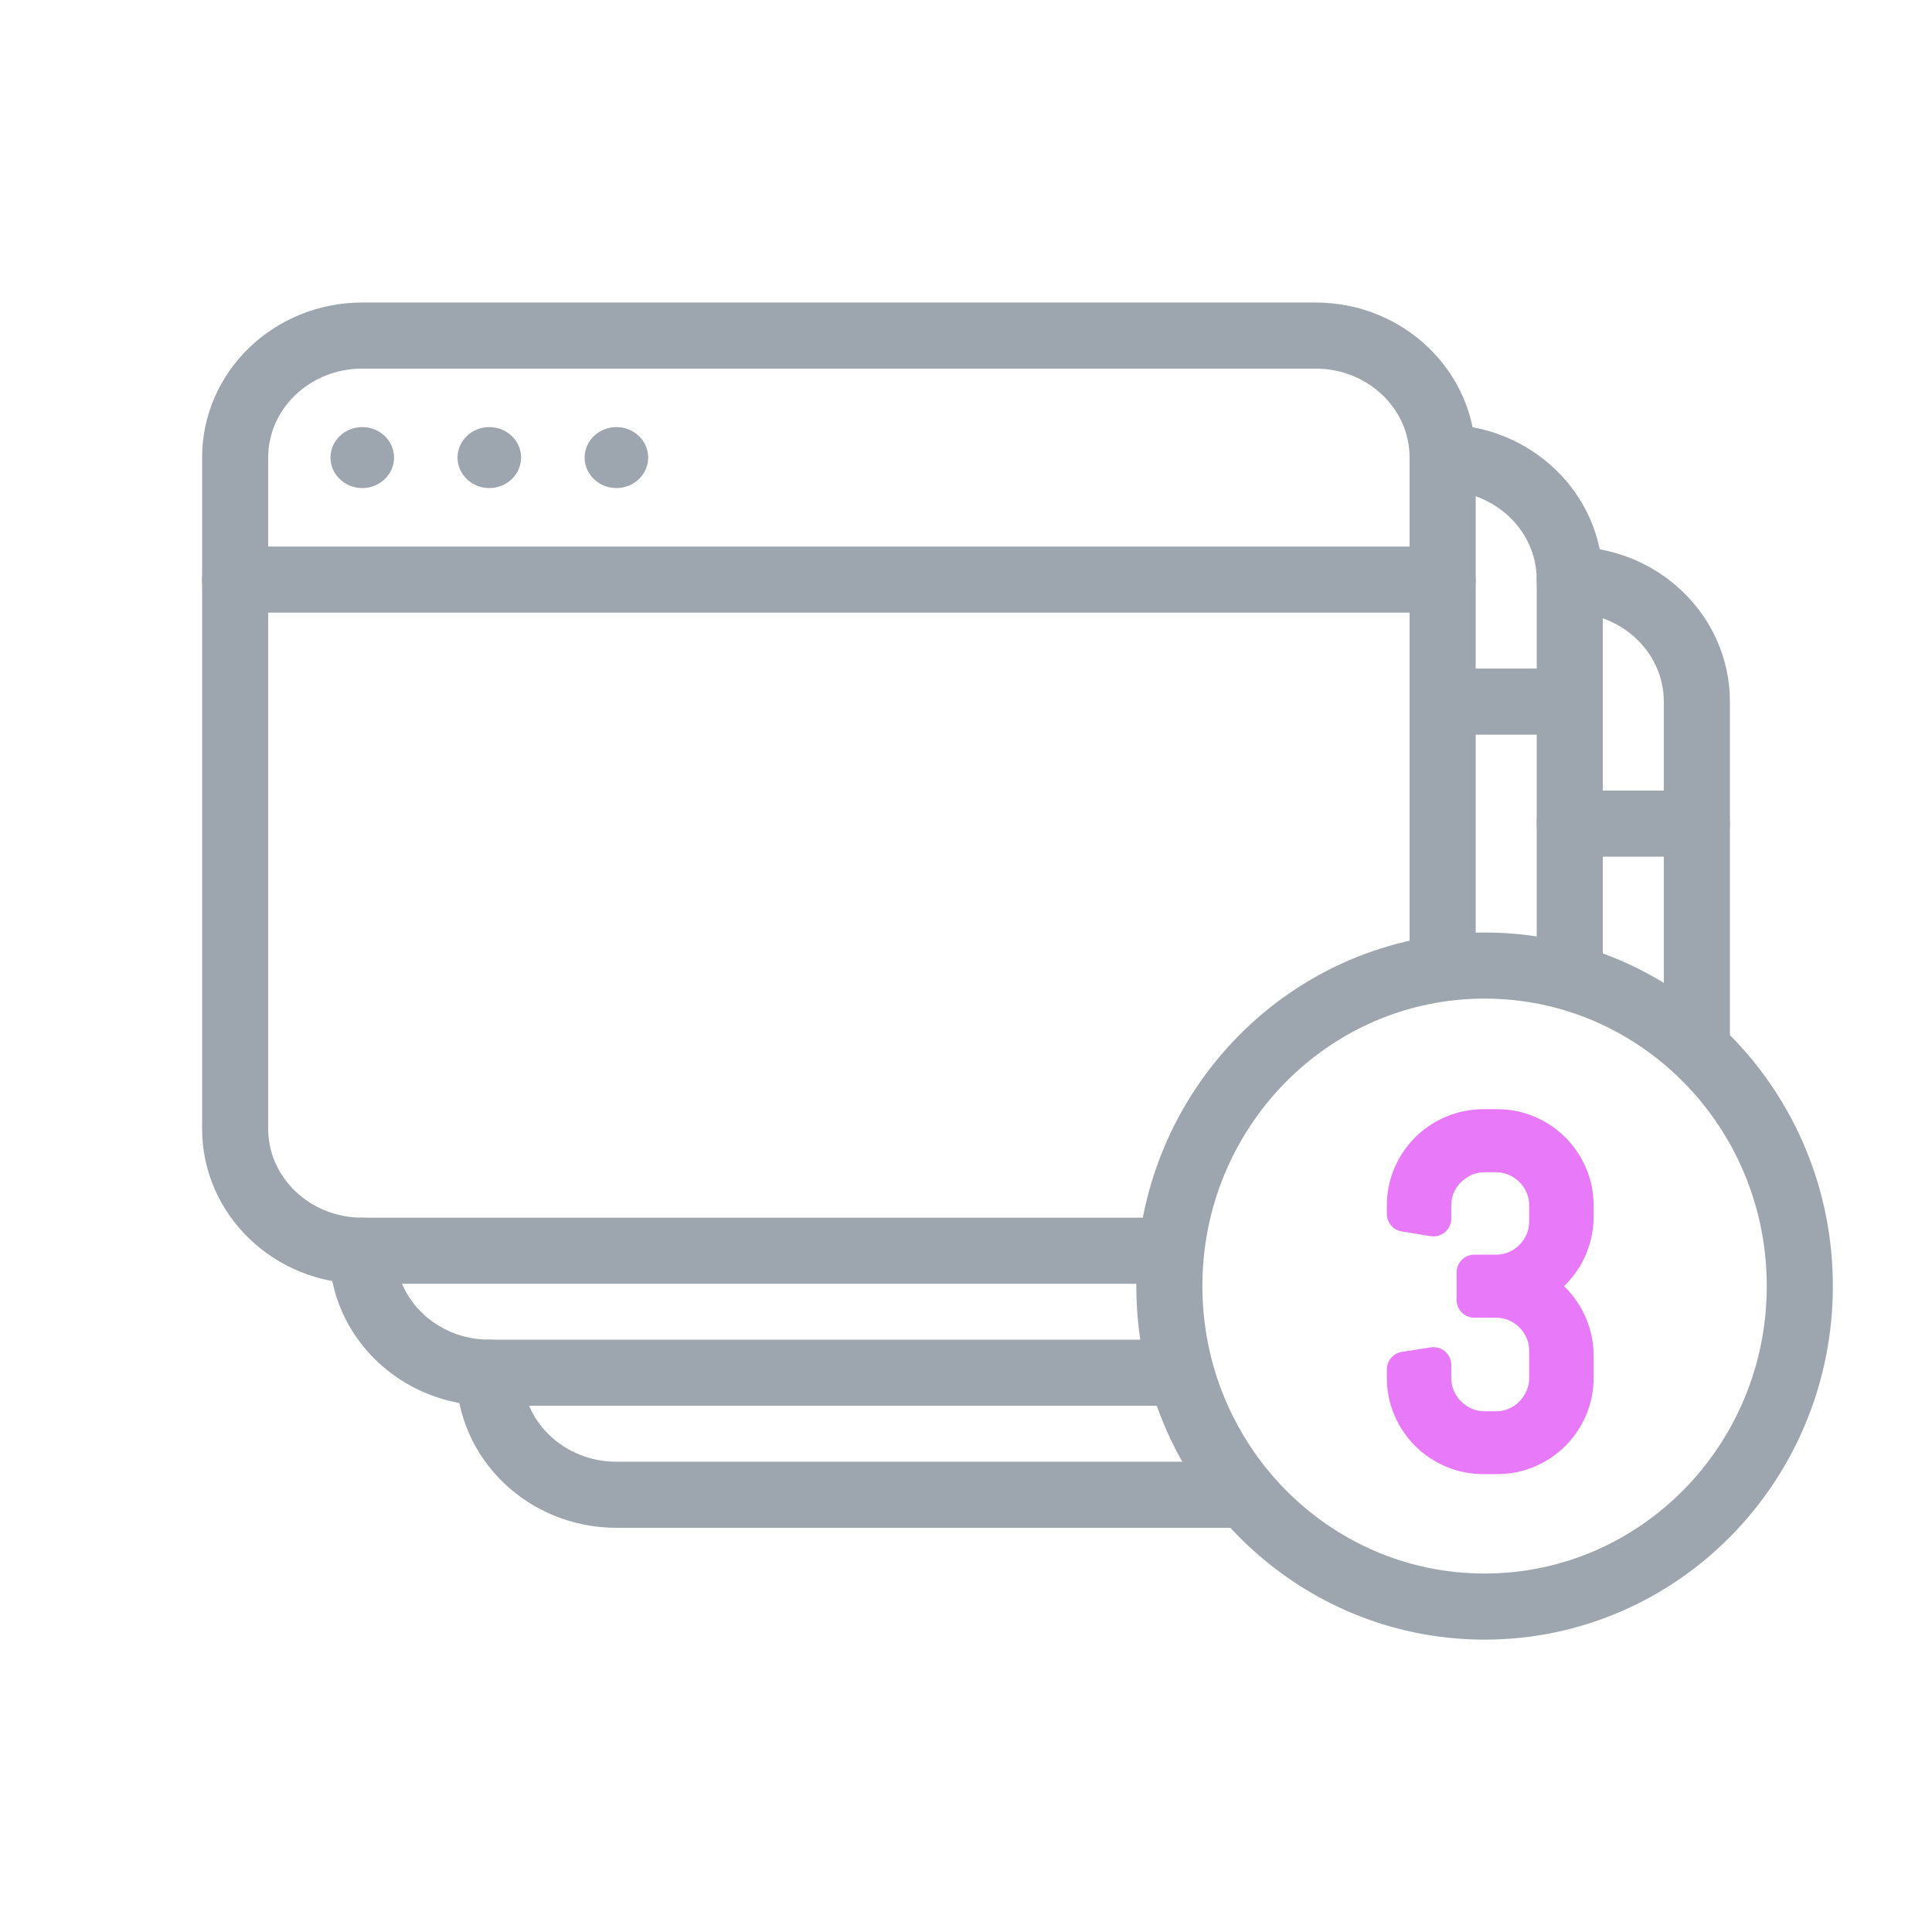
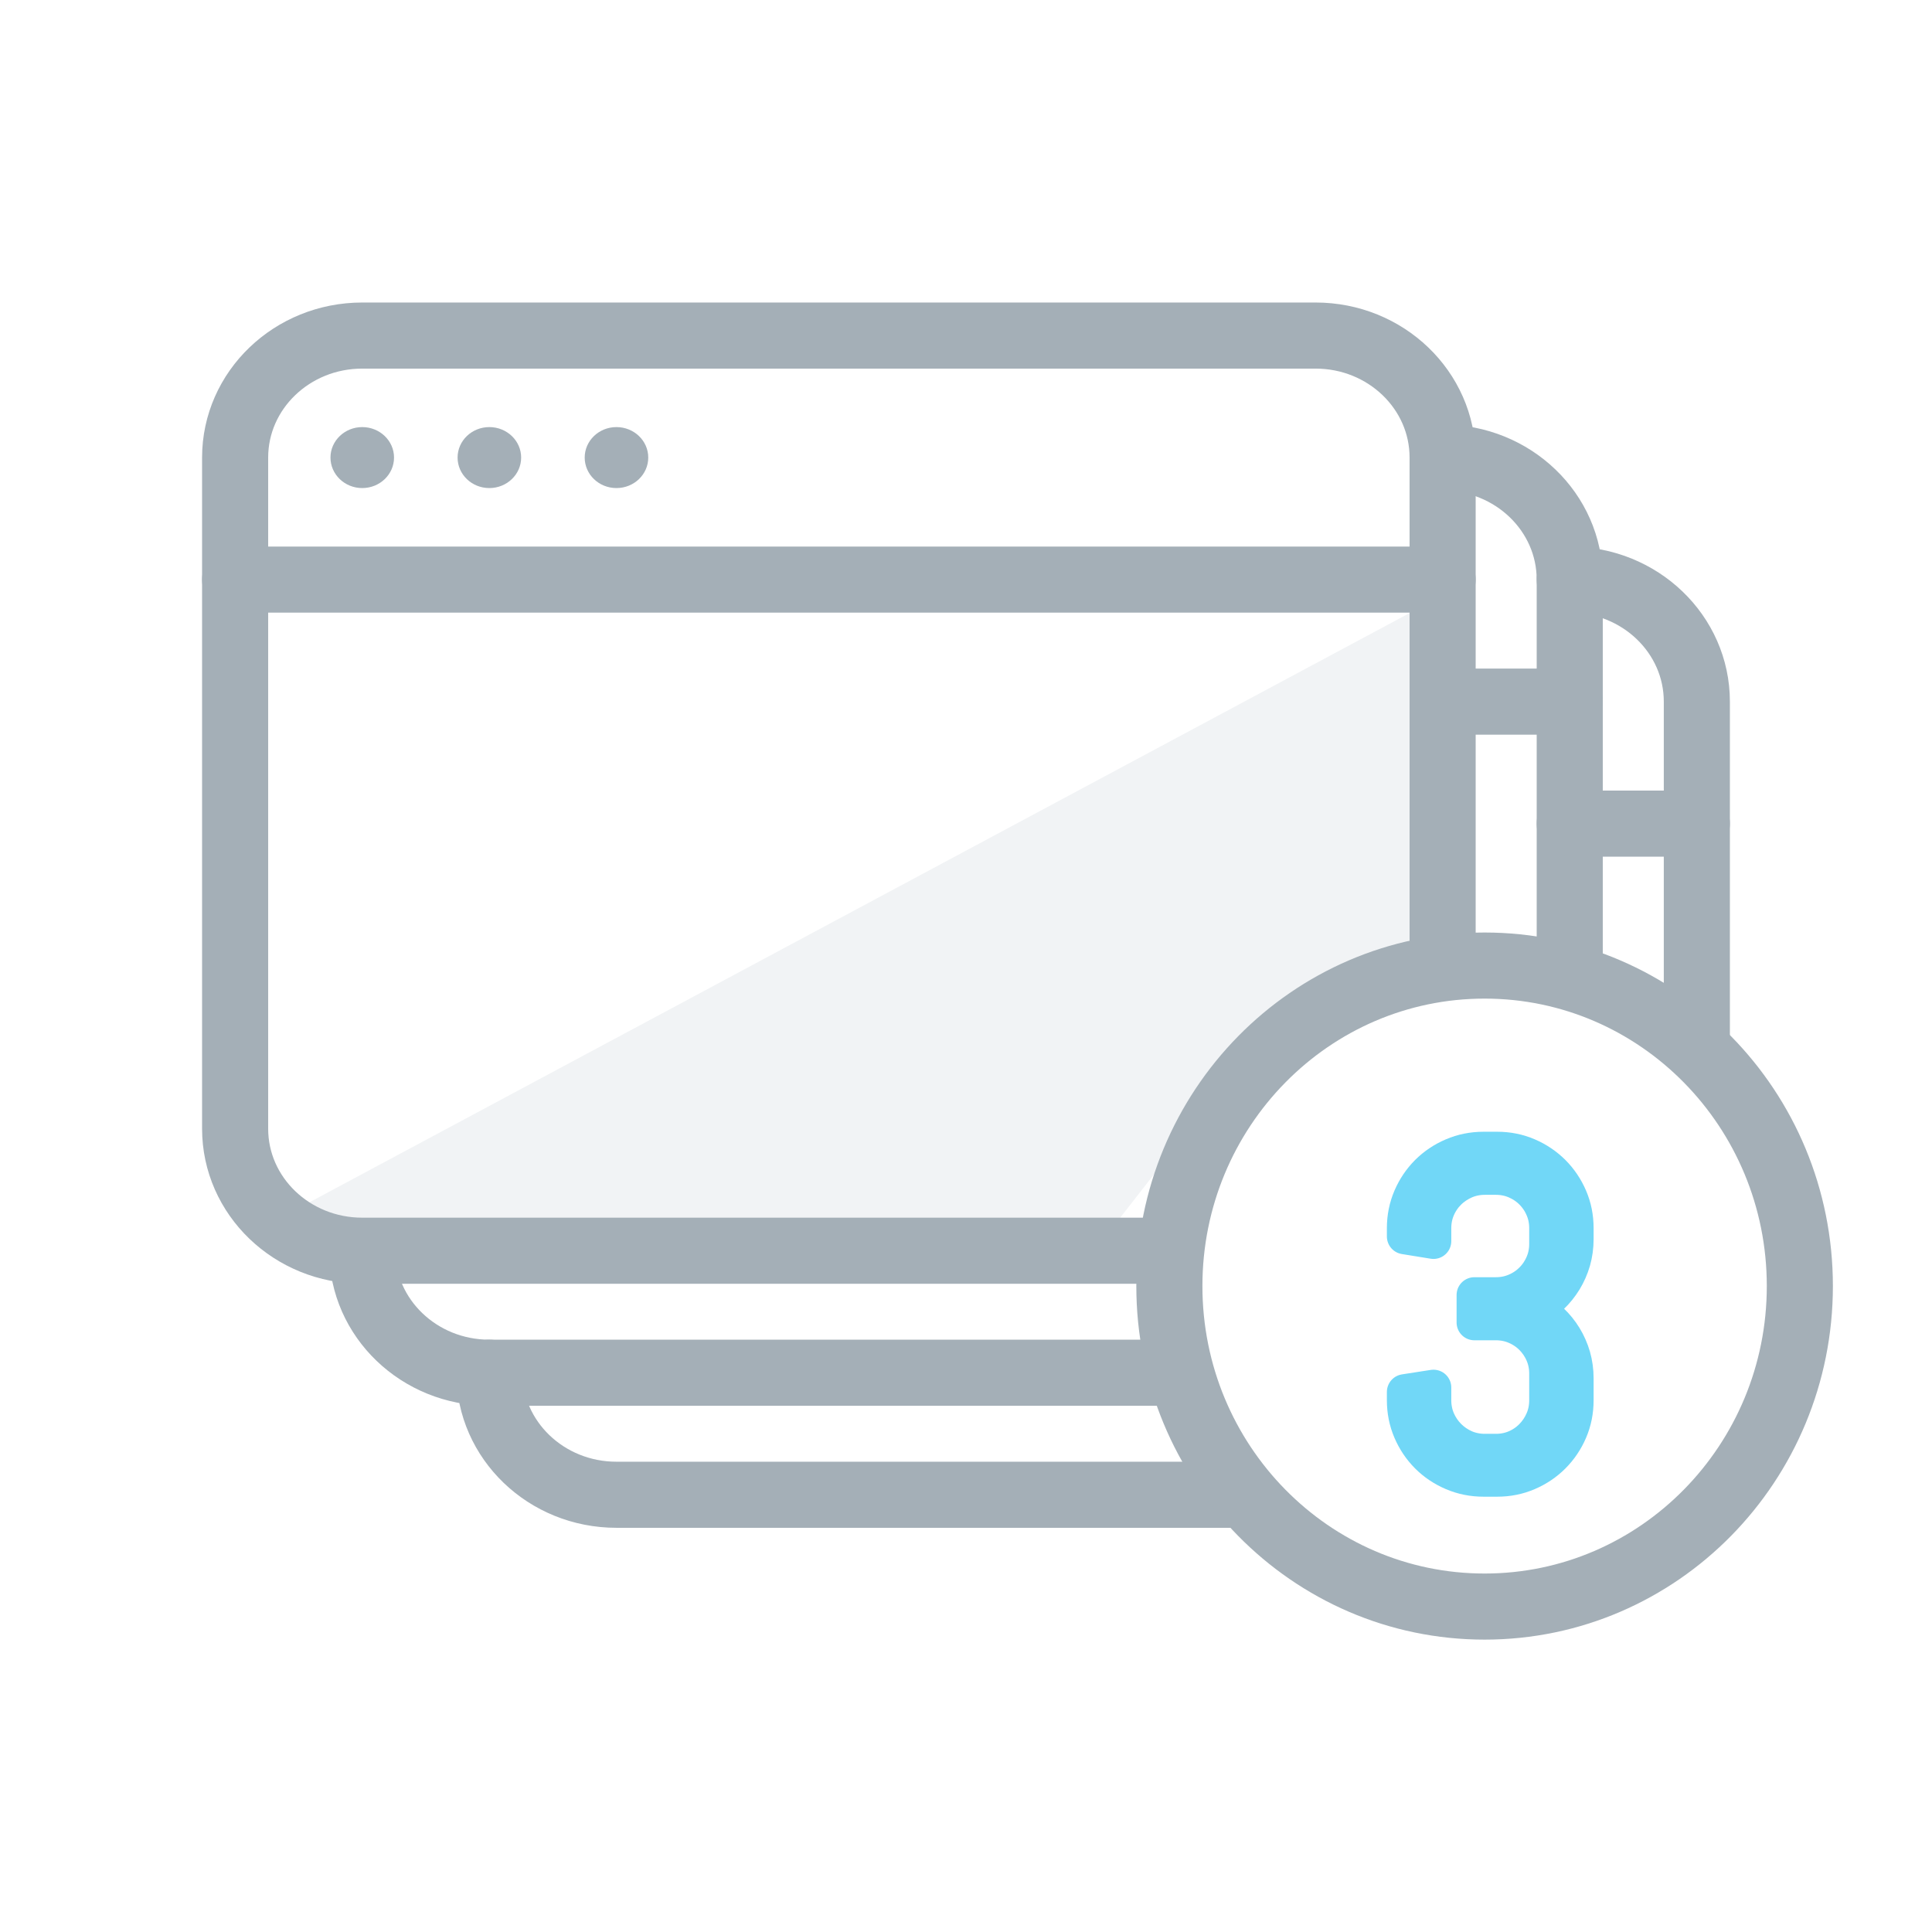
- <svg xmlns="http://www.w3.org/2000/svg" width="48" height="48" viewBox="0 0 48 48" fill="none">
-   <path d="M35.842 11.368C37.587 11.368 39 12.725 39 14.4C39 14.4 39 20.829 39 24.043" stroke="#9DA5AE" stroke-width="1.642" stroke-linecap="round" stroke-linejoin="round" />
-   <path d="M29.22 34.105C23.533 34.105 12.158 34.105 12.158 34.105C10.413 34.105 9 32.749 9 31.074" stroke="#9DA5AE" stroke-width="1.642" stroke-linecap="round" stroke-linejoin="round" />
-   <path d="M30.593 37.137C25.501 37.137 15.316 37.137 15.316 37.137C13.571 37.137 12.158 35.78 12.158 34.105" stroke="#9DA5AE" stroke-width="1.642" stroke-linecap="round" stroke-linejoin="round" />
-   <path d="M39 14.4C40.745 14.4 42.158 15.757 42.158 17.432C42.158 17.432 42.158 22.95 42.158 25.709" stroke="#9DA5AE" stroke-width="1.642" stroke-linecap="round" stroke-linejoin="round" />
-   <path d="M39 17.432H35.842" stroke="#9DA5AE" stroke-width="1.642" stroke-linecap="round" stroke-linejoin="round" />
-   <path d="M42.158 20.463H39" stroke="#9DA5AE" stroke-width="1.642" stroke-linecap="round" stroke-linejoin="round" />
-   <path d="M28.954 31.074H9C7.255 31.074 5.842 29.717 5.842 28.042V11.368C5.842 9.693 7.255 8.337 9 8.337H32.684C34.429 8.337 35.842 9.693 35.842 11.368V23.838" stroke="#9DA5AE" stroke-width="1.642" stroke-linecap="round" stroke-linejoin="round" />
-   <ellipse cx="36.884" cy="31.952" rx="7.832" ry="7.963" stroke="#9DA5AE" stroke-width="1.642" />
-   <path d="M5.842 14.4H35.842" stroke="#9DA5AE" stroke-width="1.642" stroke-linecap="round" stroke-linejoin="round" />
-   <path fill-rule="evenodd" clip-rule="evenodd" d="M9.79 11.368C9.79 11.787 9.436 12.126 9 12.126C8.565 12.126 8.211 11.787 8.211 11.368C8.211 10.95 8.565 10.611 9 10.611C9.436 10.611 9.79 10.95 9.79 11.368" fill="#9DA5AE" />
-   <path fill-rule="evenodd" clip-rule="evenodd" d="M12.946 11.368C12.946 11.787 12.592 12.126 12.157 12.126C11.721 12.126 11.367 11.787 11.367 11.368C11.367 10.95 11.721 10.611 12.157 10.611C12.592 10.611 12.946 10.95 12.946 11.368" fill="#9DA5AE" />
-   <path fill-rule="evenodd" clip-rule="evenodd" d="M16.104 11.368C16.104 11.787 15.751 12.126 15.315 12.126C14.879 12.126 14.525 11.787 14.525 11.368C14.525 10.95 14.879 10.611 15.315 10.611C15.751 10.611 16.104 10.95 16.104 11.368" fill="#9DA5AE" />
-   <path fill-rule="evenodd" clip-rule="evenodd" d="M39.151 34.228C39.151 34.498 39.1 34.752 38.998 34.989C38.896 35.225 38.756 35.433 38.579 35.61C38.401 35.788 38.194 35.928 37.957 36.029C37.72 36.131 37.467 36.182 37.197 36.182H36.858C36.588 36.182 36.333 36.131 36.095 36.029C35.856 35.928 35.648 35.788 35.47 35.61C35.293 35.433 35.153 35.225 35.051 34.989C34.949 34.752 34.898 34.498 34.898 34.228V34.023L35.614 33.912V34.228C35.614 34.406 35.648 34.571 35.714 34.725C35.781 34.879 35.873 35.014 35.989 35.13C36.106 35.247 36.241 35.338 36.394 35.405C36.548 35.472 36.714 35.505 36.891 35.505H37.163C37.341 35.505 37.507 35.472 37.66 35.405C37.814 35.338 37.948 35.247 38.062 35.13C38.177 35.014 38.268 34.879 38.334 34.725C38.401 34.571 38.434 34.406 38.434 34.228V33.568C38.434 33.39 38.401 33.224 38.334 33.071C38.268 32.917 38.177 32.783 38.062 32.668C37.948 32.554 37.814 32.463 37.66 32.396C37.507 32.33 37.341 32.296 37.163 32.296H36.63V31.614H37.163C37.341 31.614 37.507 31.58 37.66 31.514C37.814 31.447 37.948 31.356 38.062 31.242C38.177 31.127 38.268 30.993 38.334 30.839C38.401 30.686 38.434 30.52 38.434 30.343V29.954C38.434 29.776 38.401 29.611 38.334 29.457C38.268 29.303 38.177 29.169 38.062 29.055C37.948 28.94 37.814 28.849 37.66 28.783C37.507 28.716 37.341 28.683 37.163 28.683H36.891C36.714 28.683 36.548 28.716 36.394 28.783C36.241 28.849 36.106 28.94 35.989 29.055C35.873 29.169 35.781 29.303 35.714 29.457C35.648 29.611 35.614 29.776 35.614 29.954V30.276L34.898 30.159V29.954C34.898 29.684 34.949 29.43 35.051 29.193C35.153 28.957 35.293 28.749 35.47 28.572C35.648 28.394 35.856 28.254 36.095 28.153C36.333 28.051 36.588 28 36.858 28H37.197C37.467 28 37.72 28.051 37.957 28.153C38.194 28.254 38.401 28.394 38.579 28.572C38.756 28.749 38.896 28.957 38.998 29.193C39.1 29.43 39.151 29.684 39.151 29.954V30.226C39.151 30.415 39.126 30.595 39.076 30.767C39.026 30.939 38.955 31.099 38.865 31.247C38.774 31.395 38.666 31.529 38.54 31.65C38.414 31.77 38.273 31.873 38.118 31.958C38.273 32.039 38.414 32.14 38.54 32.26C38.666 32.381 38.774 32.515 38.865 32.663C38.955 32.811 39.026 32.971 39.076 33.143C39.126 33.315 39.151 33.495 39.151 33.684V34.228Z" fill="#E879F9" stroke="#E879F9" stroke-width="0.884" stroke-linecap="round" stroke-linejoin="round" />
+ <svg xmlns="http://www.w3.org/2000/svg" width="48px" height="48px" viewBox="0 0 48 48" version="1.1">
+   <g id="After-X-page-views-Copy" stroke="none" stroke-width="1" fill="none" fill-rule="evenodd">
+     <g id="Group" transform="translate(5.052632, 7.578947)">
+       <path d="M30.789,3.789 C32.534,3.789 33.947,5.146 33.947,6.821 L33.947,16.464" id="Stroke-1029" stroke="#A4AFB7" stroke-width="1.642" stroke-linecap="round" stroke-linejoin="round" />
+       <path d="M24.168,26.526 L7.105,26.526 C5.361,26.526 3.947,25.17 3.947,23.495" id="Stroke-1029-Copy" stroke="#A4AFB7" stroke-width="1.642" stroke-linecap="round" stroke-linejoin="round" />
+       <path d="M25.54,29.558 L10.263,29.558 C8.518,29.558 7.105,28.201 7.105,26.526" id="Stroke-1031" stroke="#A4AFB7" stroke-width="1.642" stroke-linecap="round" stroke-linejoin="round" />
+       <path d="M33.947,6.821 C35.692,6.821 37.105,8.178 37.105,9.853 L37.105,18.13" id="Stroke-1031-Copy" stroke="#A4AFB7" stroke-width="1.642" stroke-linecap="round" stroke-linejoin="round" />
+       <path d="M33.947,9.853 L30.789,9.853" id="Stroke-1033" stroke="#A4AFB7" stroke-width="1.642" stroke-linecap="round" stroke-linejoin="round" />
+       <path d="M37.105,12.884 L33.947,12.884" id="Stroke-1035" stroke="#A4AFB7" stroke-width="1.642" stroke-linecap="round" stroke-linejoin="round" />
+       <path d="M31.003,7.098 L31.096,16.71 L26.951,18.243 C26.29,18.488 25.71,18.912 25.277,19.468 L22.542,22.978 L1.354,22.978 L31.003,7.098 Z" id="Rectangle" fill="#F1F3F5" fill-rule="nonzero" />
+       <path d="M23.902,23.495 L3.947,23.495 C2.203,23.495 0.789,22.138 0.789,20.463 L0.789,3.789 C0.789,2.115 2.203,0.758 3.947,0.758 L27.632,0.758 C29.376,0.758 30.789,2.115 30.789,3.789 L30.789,16.259" id="Stroke-1019" stroke="#A4AFB7" stroke-width="1.642" stroke-linecap="round" stroke-linejoin="round" />
+       <ellipse id="Oval-Copy-4" stroke="#A4AFB7" stroke-width="1.642" fill-rule="nonzero" cx="31.832" cy="24.373" rx="7.832" ry="7.963" />
+       <path d="M0.789,6.821 L30.789,6.821" id="Stroke-1021" stroke="#A4AFB7" stroke-width="1.642" stroke-linecap="round" stroke-linejoin="round" />
+       <path d="M4.737,3.789 C4.737,4.208 4.383,4.547 3.947,4.547 C3.512,4.547 3.158,4.208 3.158,3.789 C3.158,3.371 3.512,3.032 3.947,3.032 C4.383,3.032 4.737,3.371 4.737,3.789" id="Fill-1023" fill="#A4AFB7" />
+       <path d="M7.895,3.789 C7.895,4.208 7.541,4.547 7.105,4.547 C6.669,4.547 6.316,4.208 6.316,3.789 C6.316,3.371 6.669,3.032 7.105,3.032 C7.541,3.032 7.895,3.371 7.895,3.789" id="Fill-1025" fill="#A4AFB7" />
+       <path d="M11.053,3.789 C11.053,4.208 10.699,4.547 10.263,4.547 C9.827,4.547 9.474,4.208 9.474,3.789 C9.474,3.371 9.827,3.032 10.263,3.032 C10.699,3.032 11.053,3.371 11.053,3.789" id="Fill-1027" fill="#A4AFB7" />
+       <path d="M34.098,27.21 C34.098,27.48 34.048,27.733 33.946,27.97 C33.844,28.207 33.704,28.414 33.527,28.592 C33.349,28.77 33.142,28.909 32.905,29.011 C32.668,29.113 32.415,29.164 32.145,29.164 L31.806,29.164 C31.536,29.164 31.281,29.113 31.043,29.011 C30.804,28.909 30.596,28.77 30.418,28.592 C30.241,28.414 30.101,28.207 29.999,27.97 C29.897,27.733 29.846,27.48 29.846,27.21 L29.846,27.004 L30.562,26.893 L30.562,27.21 C30.562,27.387 30.596,27.553 30.662,27.707 C30.729,27.86 30.821,27.995 30.937,28.112 C31.054,28.228 31.189,28.32 31.342,28.387 C31.496,28.453 31.662,28.486 31.839,28.486 L32.111,28.486 C32.289,28.486 32.454,28.453 32.608,28.387 C32.762,28.32 32.896,28.228 33.01,28.112 C33.125,27.995 33.216,27.86 33.282,27.707 C33.349,27.553 33.382,27.387 33.382,27.21 L33.382,26.549 C33.382,26.372 33.349,26.206 33.282,26.052 C33.216,25.899 33.125,25.765 33.01,25.65 C32.896,25.535 32.762,25.444 32.608,25.378 C32.454,25.311 32.289,25.278 32.111,25.278 L31.578,25.278 L31.578,24.595 L32.111,24.595 C32.289,24.595 32.454,24.562 32.608,24.495 C32.762,24.429 32.896,24.338 33.01,24.223 C33.125,24.109 33.216,23.974 33.282,23.821 C33.349,23.667 33.382,23.502 33.382,23.324 L33.382,22.935 C33.382,22.758 33.349,22.592 33.282,22.439 C33.216,22.285 33.125,22.151 33.01,22.036 C32.896,21.921 32.762,21.831 32.608,21.764 C32.454,21.698 32.289,21.664 32.111,21.664 L31.839,21.664 C31.662,21.664 31.496,21.698 31.342,21.764 C31.189,21.831 31.054,21.921 30.937,22.036 C30.821,22.151 30.729,22.285 30.662,22.439 C30.596,22.592 30.562,22.758 30.562,22.935 L30.562,23.257 L29.846,23.141 L29.846,22.935 C29.846,22.665 29.897,22.412 29.999,22.175 C30.101,21.938 30.241,21.731 30.418,21.553 C30.596,21.376 30.804,21.236 31.043,21.134 C31.281,21.032 31.536,20.981 31.806,20.981 L32.145,20.981 C32.415,20.981 32.668,21.032 32.905,21.134 C33.142,21.236 33.349,21.376 33.527,21.553 C33.704,21.731 33.844,21.938 33.946,22.175 C34.048,22.412 34.098,22.665 34.098,22.935 L34.098,23.207 C34.098,23.396 34.073,23.577 34.024,23.749 C33.974,23.921 33.903,24.081 33.813,24.229 C33.722,24.377 33.614,24.511 33.488,24.631 C33.362,24.752 33.221,24.854 33.066,24.939 C33.221,25.021 33.362,25.122 33.488,25.242 C33.614,25.362 33.722,25.496 33.813,25.644 C33.903,25.792 33.974,25.952 34.024,26.124 C34.073,26.297 34.098,26.477 34.098,26.666 L34.098,27.21 Z" id="3" stroke="#71D7F7" stroke-width="0.884" fill="#71D7F7" stroke-linecap="round" stroke-linejoin="round" />
+     </g>
+   </g>
</svg>
